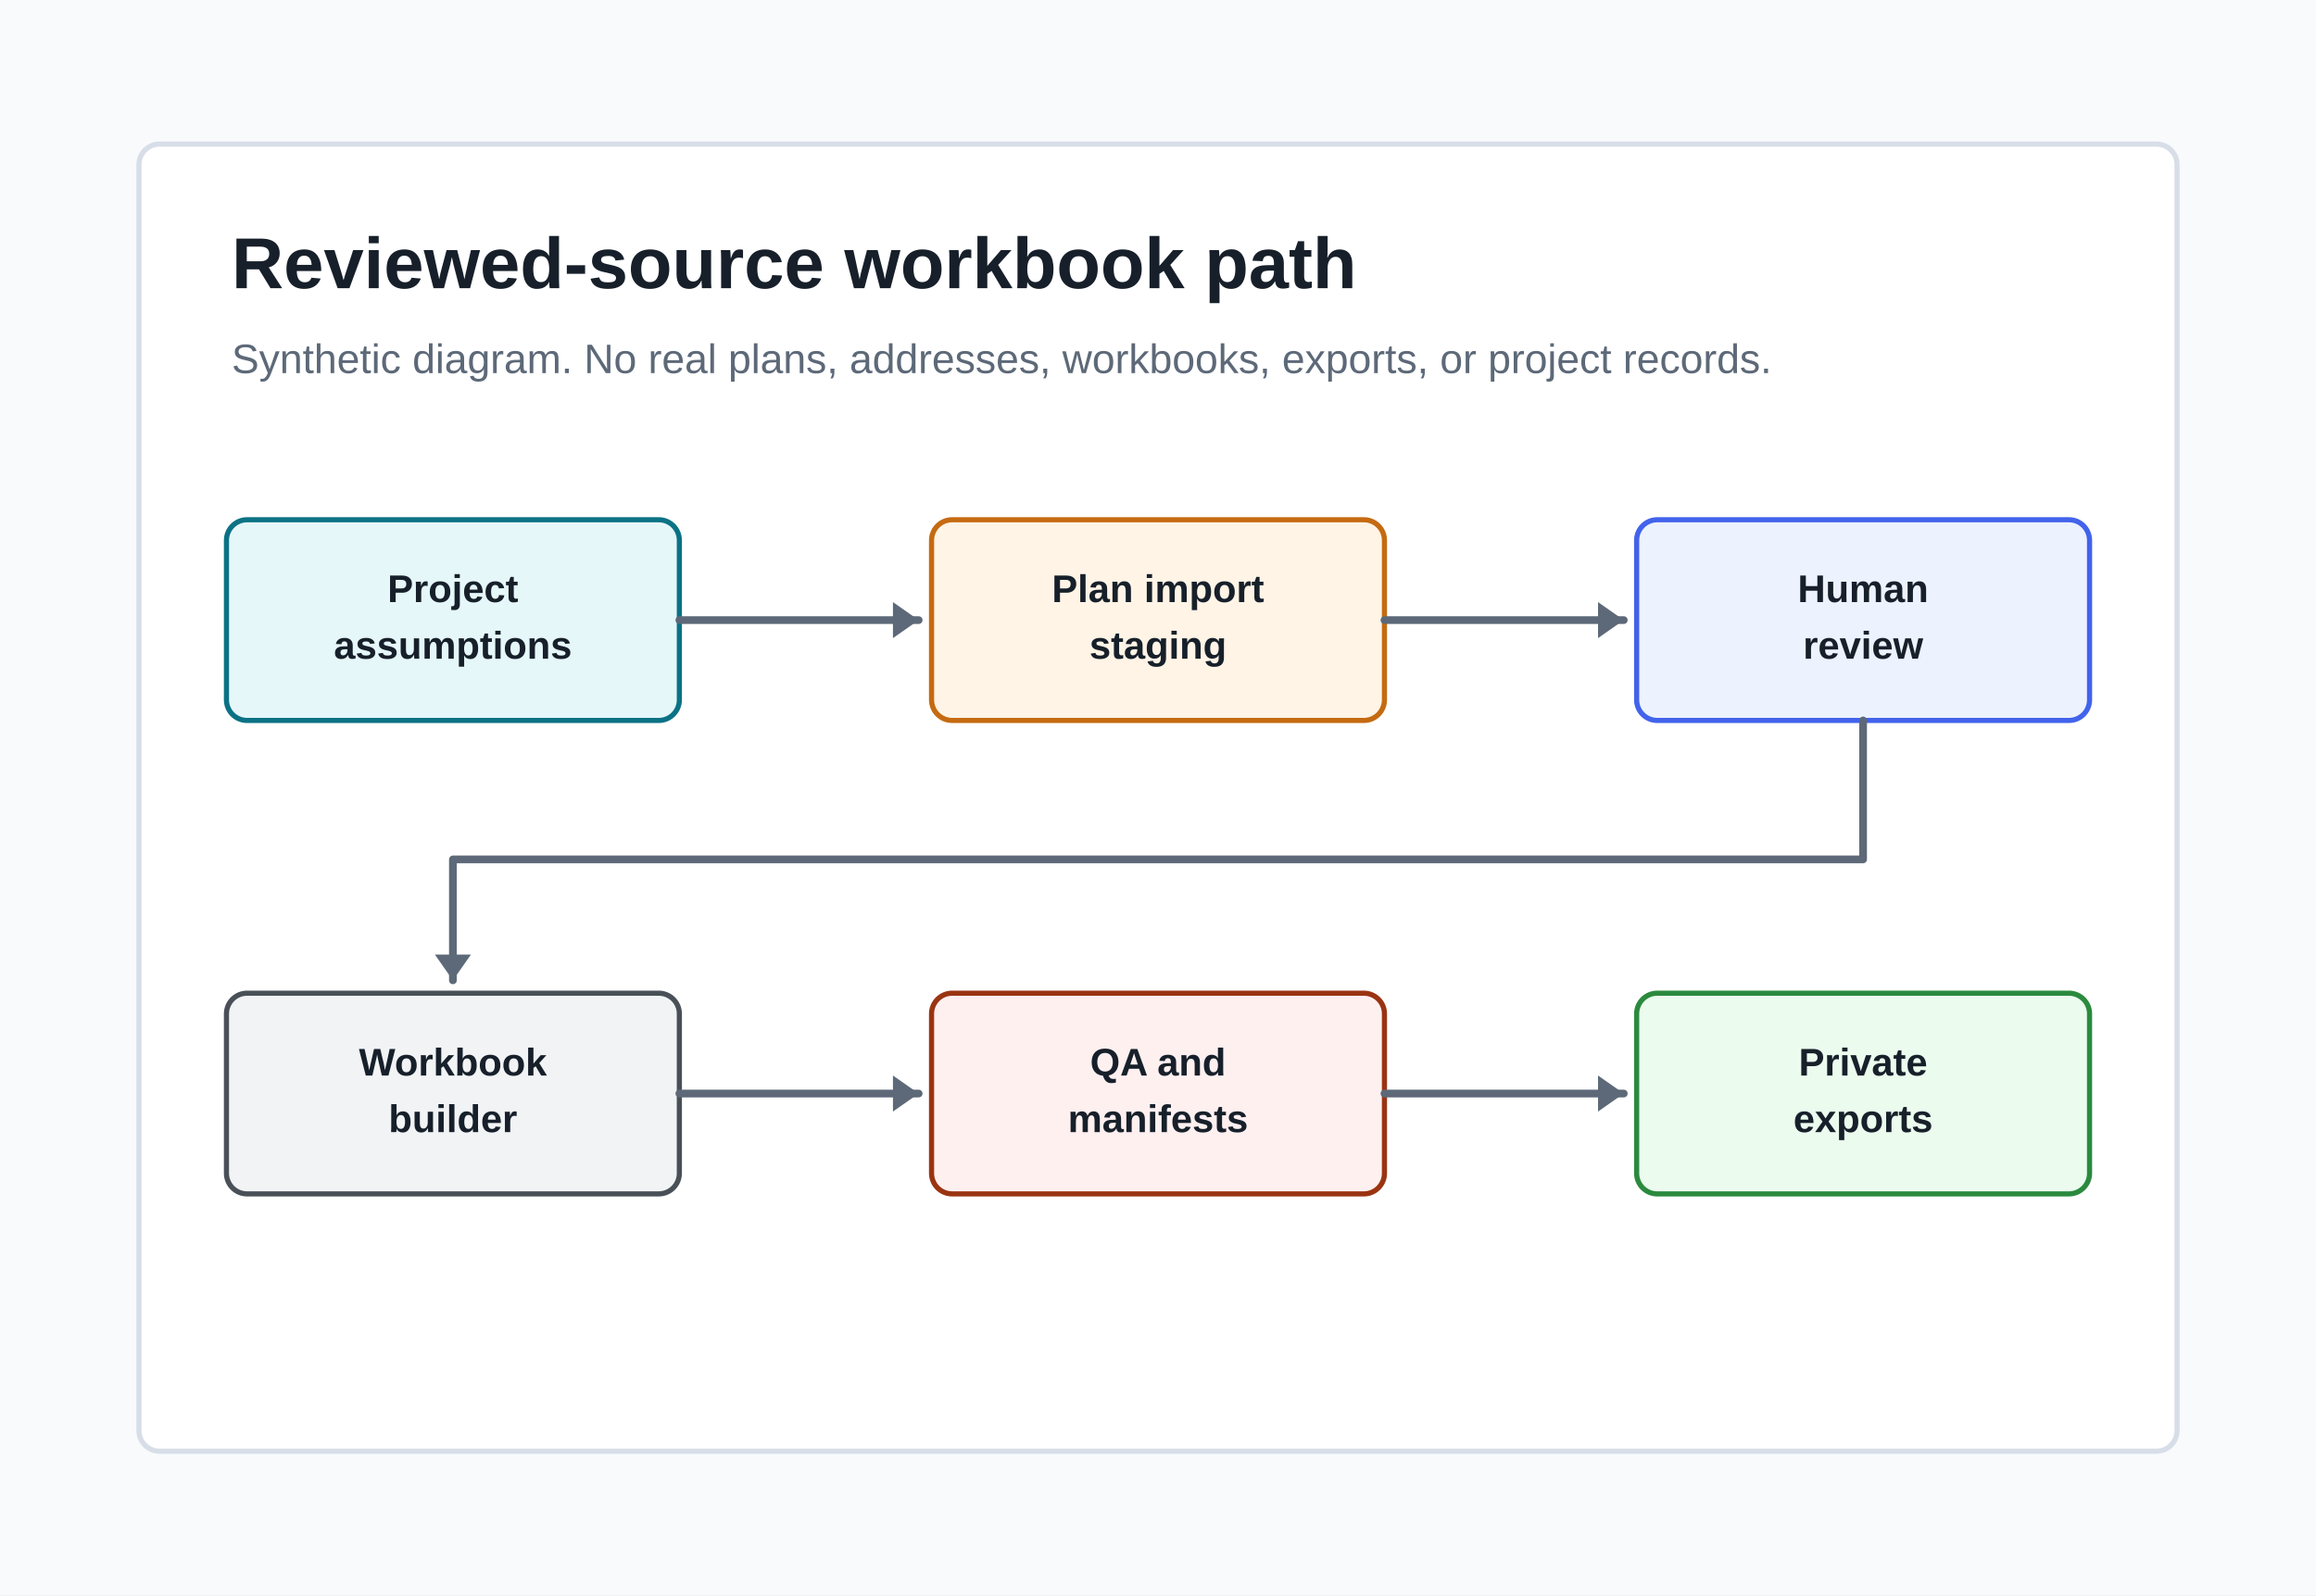
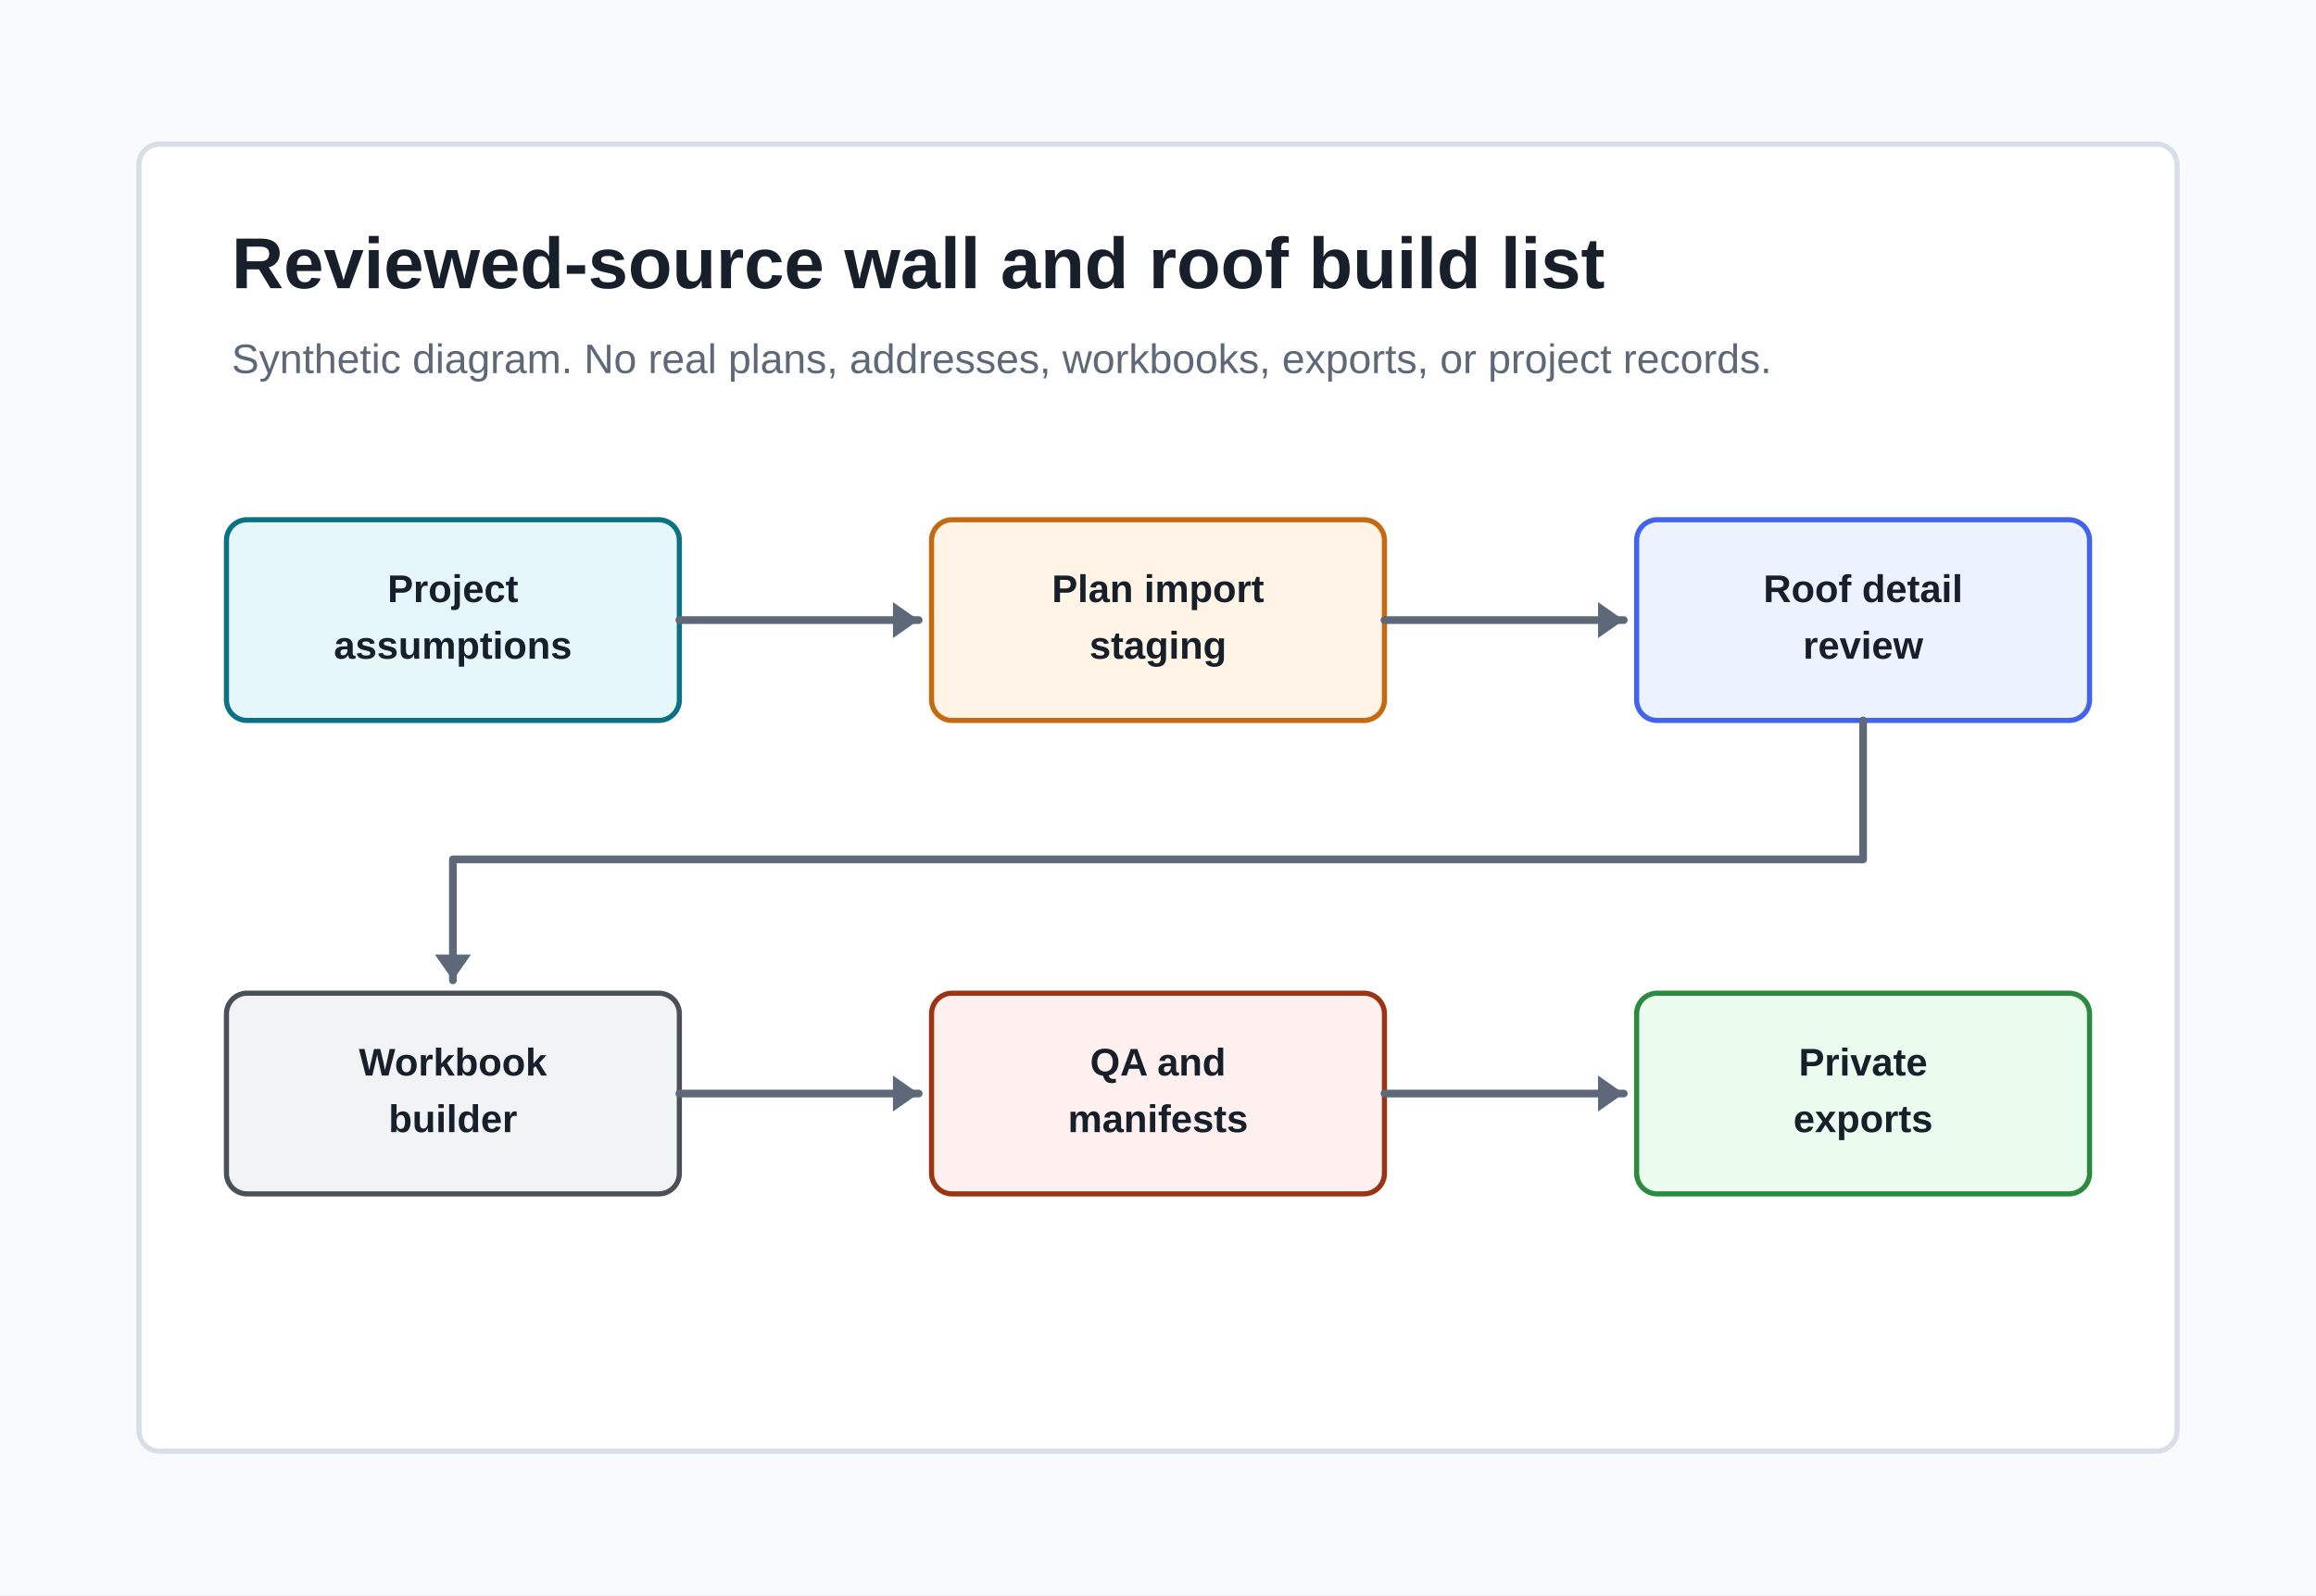
<svg xmlns="http://www.w3.org/2000/svg" width="900" height="620" viewBox="0 0 900 620" role="img" aria-labelledby="title desc">
  <rect width="900" height="620" fill="#f8fafc" />
  <rect x="54" y="56" width="792" height="508" rx="8" fill="#ffffff" stroke="#d7dee8" stroke-width="2" />
-   <text x="90" y="112" font-family="Arial, Helvetica, sans-serif" font-size="28" font-weight="700" fill="#17202a">Reviewed-source workbook path</text>
+   <text x="90" y="112" font-family="Arial, Helvetica, sans-serif" font-size="28" font-weight="700" fill="#17202a">Reviewed-source wall and roof build list</text>
  <text x="90" y="145" font-family="Arial, Helvetica, sans-serif" font-size="16" fill="#5d6978">Synthetic diagram. No real plans, addresses, workbooks, exports, or project records.</text>
  <g font-family="Arial, Helvetica, sans-serif" font-size="15" font-weight="700" text-anchor="middle">
    <rect x="88" y="202" width="176" height="78" rx="8" fill="#e6f7fa" stroke="#0b7285" stroke-width="2" />
    <text x="176" y="234" fill="#17202a">Project</text>
    <text x="176" y="256" fill="#17202a">assumptions</text>
    <rect x="362" y="202" width="176" height="78" rx="8" fill="#fff4e6" stroke="#c56a11" stroke-width="2" />
    <text x="450" y="234" fill="#17202a">Plan import</text>
    <text x="450" y="256" fill="#17202a">staging</text>
    <rect x="636" y="202" width="176" height="78" rx="8" fill="#edf2ff" stroke="#4263eb" stroke-width="2" />
-     <text x="724" y="234" fill="#17202a">Human</text>
+     <text x="724" y="234" fill="#17202a">Roof detail</text>
    <text x="724" y="256" fill="#17202a">review</text>
    <rect x="88" y="386" width="176" height="78" rx="8" fill="#f1f3f5" stroke="#495057" stroke-width="2" />
    <text x="176" y="418" fill="#17202a">Workbook</text>
    <text x="176" y="440" fill="#17202a">builder</text>
    <rect x="362" y="386" width="176" height="78" rx="8" fill="#fff0f0" stroke="#9a3412" stroke-width="2" />
    <text x="450" y="418" fill="#17202a">QA and</text>
    <text x="450" y="440" fill="#17202a">manifests</text>
    <rect x="636" y="386" width="176" height="78" rx="8" fill="#ebfbee" stroke="#2b8a3e" stroke-width="2" />
    <text x="724" y="418" fill="#17202a">Private</text>
    <text x="724" y="440" fill="#17202a">exports</text>
  </g>
  <g fill="none" stroke="#5d6978" stroke-width="3" stroke-linecap="round" stroke-linejoin="round">
    <path d="M264 241 H357" />
    <path d="M538 241 H631" />
    <path d="M724 280 V334 H176 V381" />
    <path d="M264 425 H357" />
    <path d="M538 425 H631" />
  </g>
  <g fill="#5d6978">
    <path d="M357 241 l-10 -7 v14z" />
    <path d="M631 241 l-10 -7 v14z" />
    <path d="M176 381 l-7 -10 h14z" />
    <path d="M357 425 l-10 -7 v14z" />
    <path d="M631 425 l-10 -7 v14z" />
  </g>
</svg>
